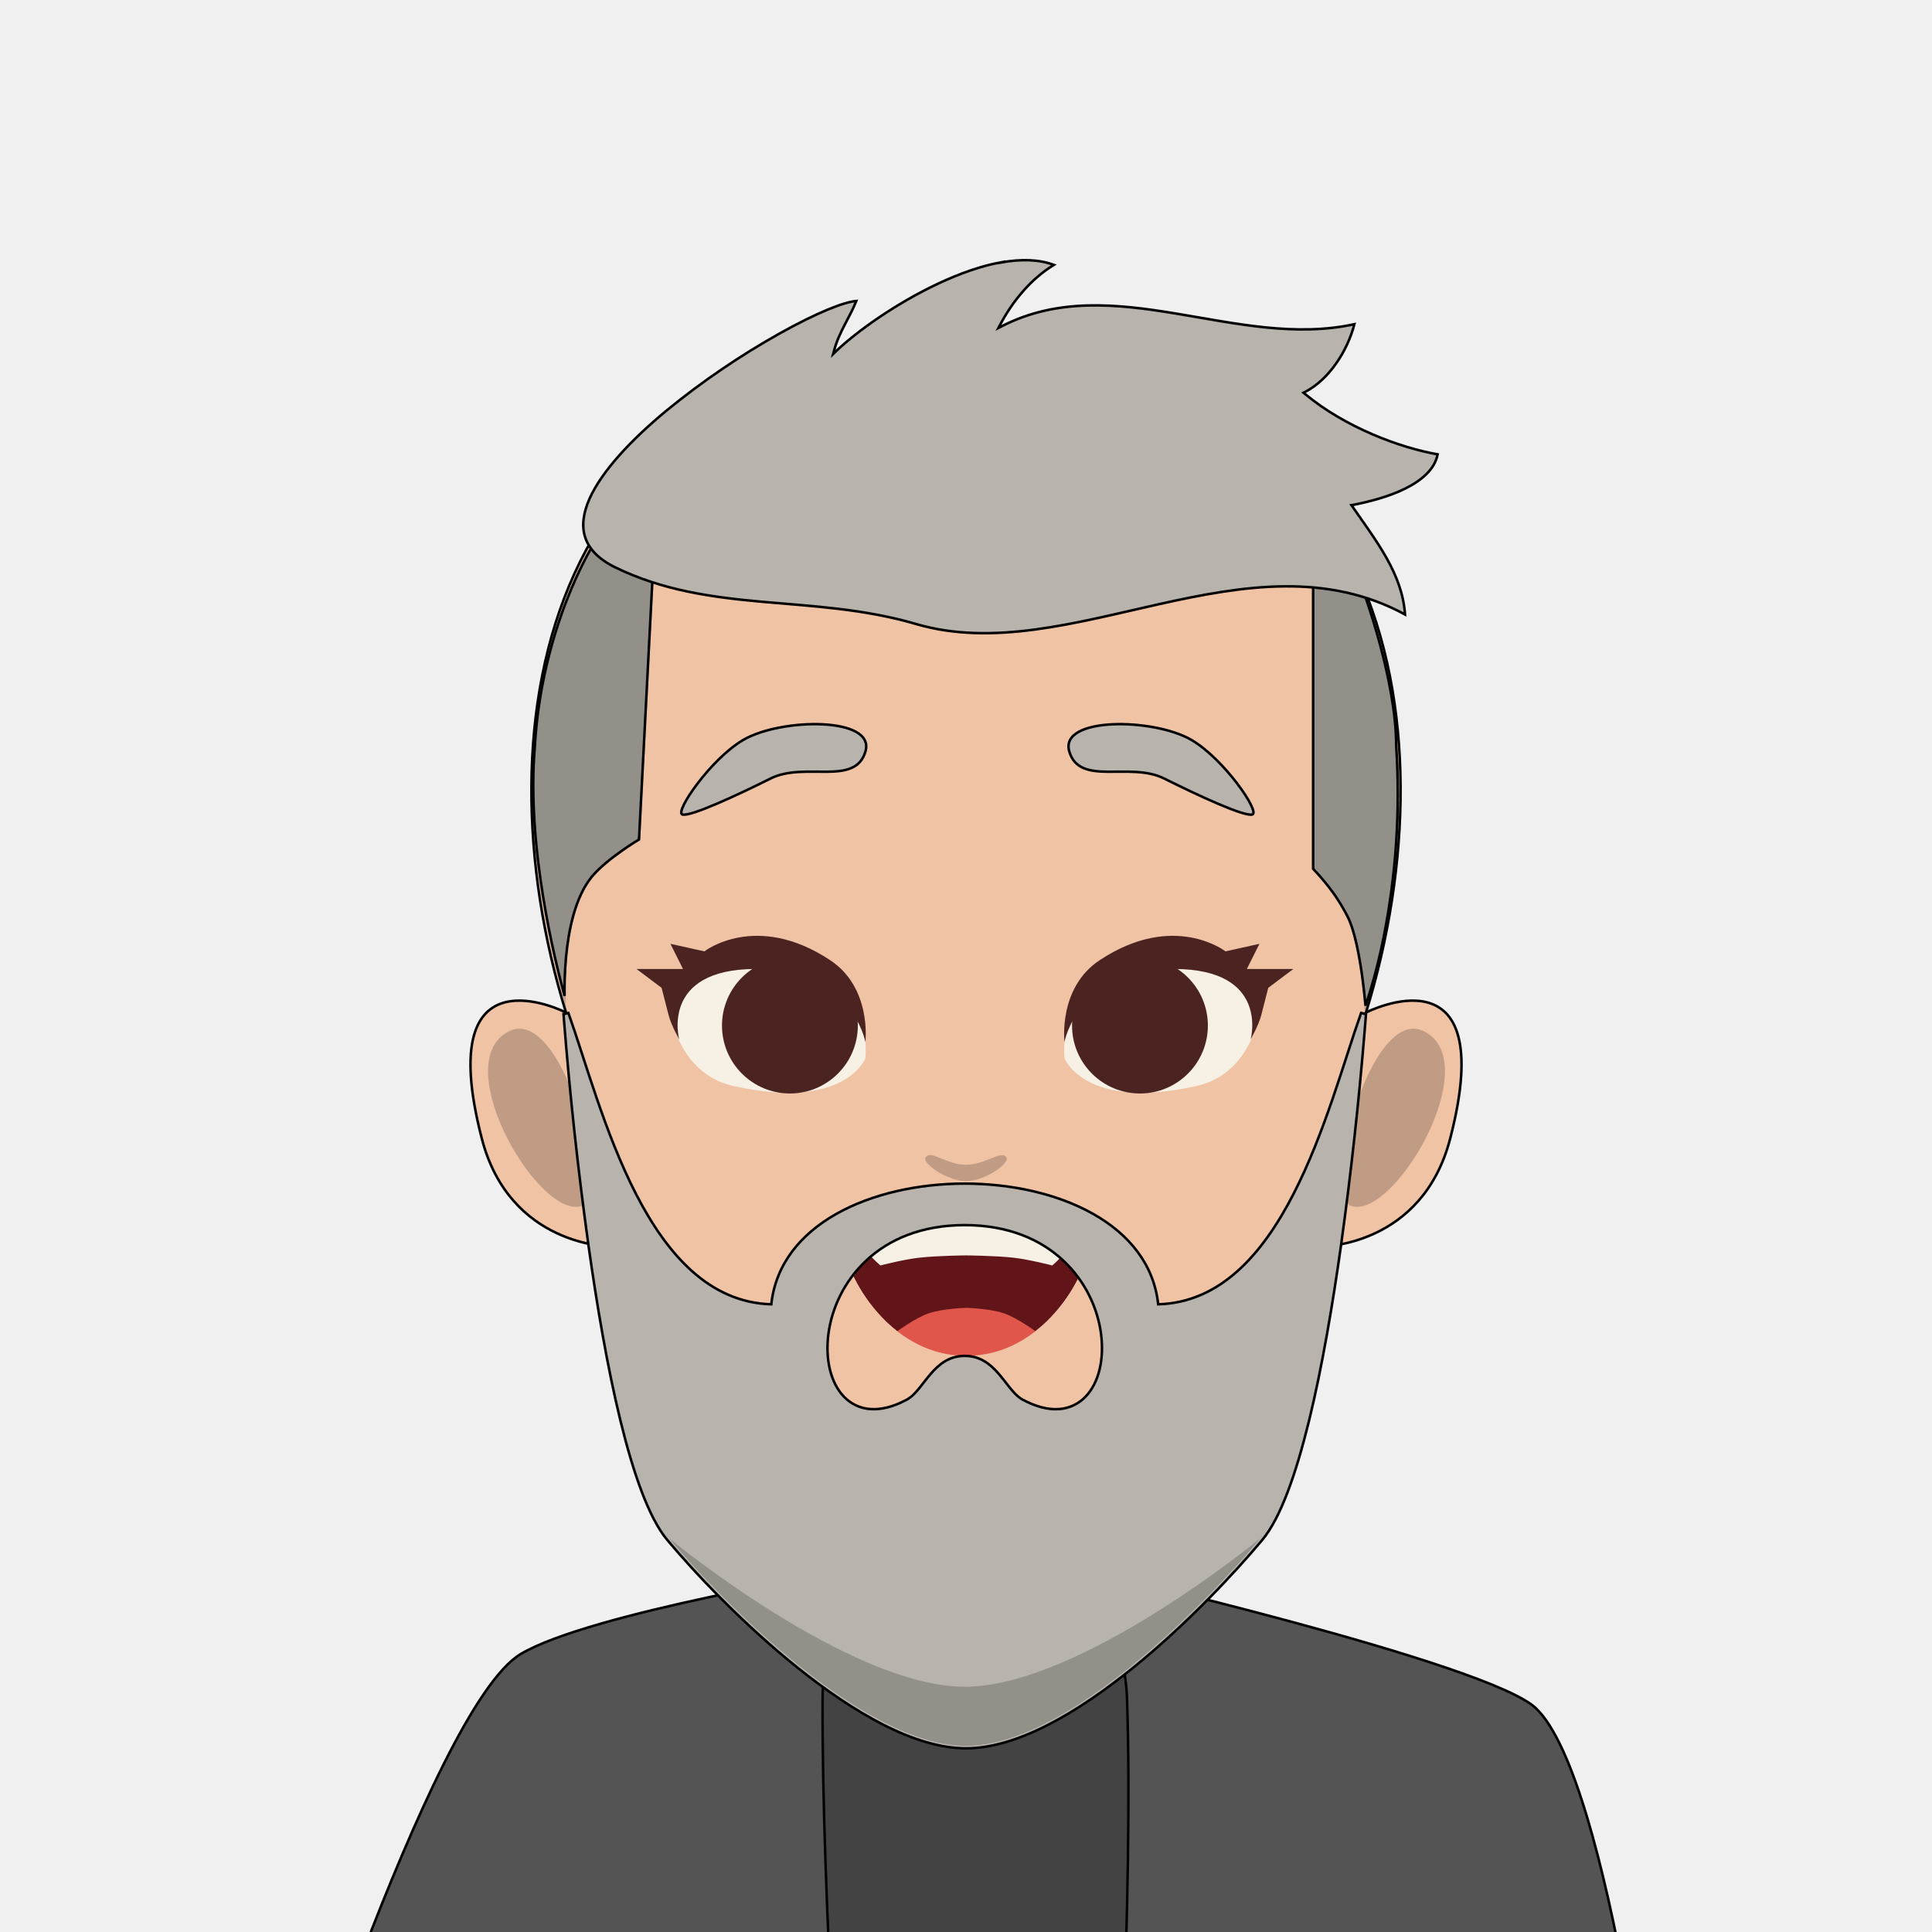
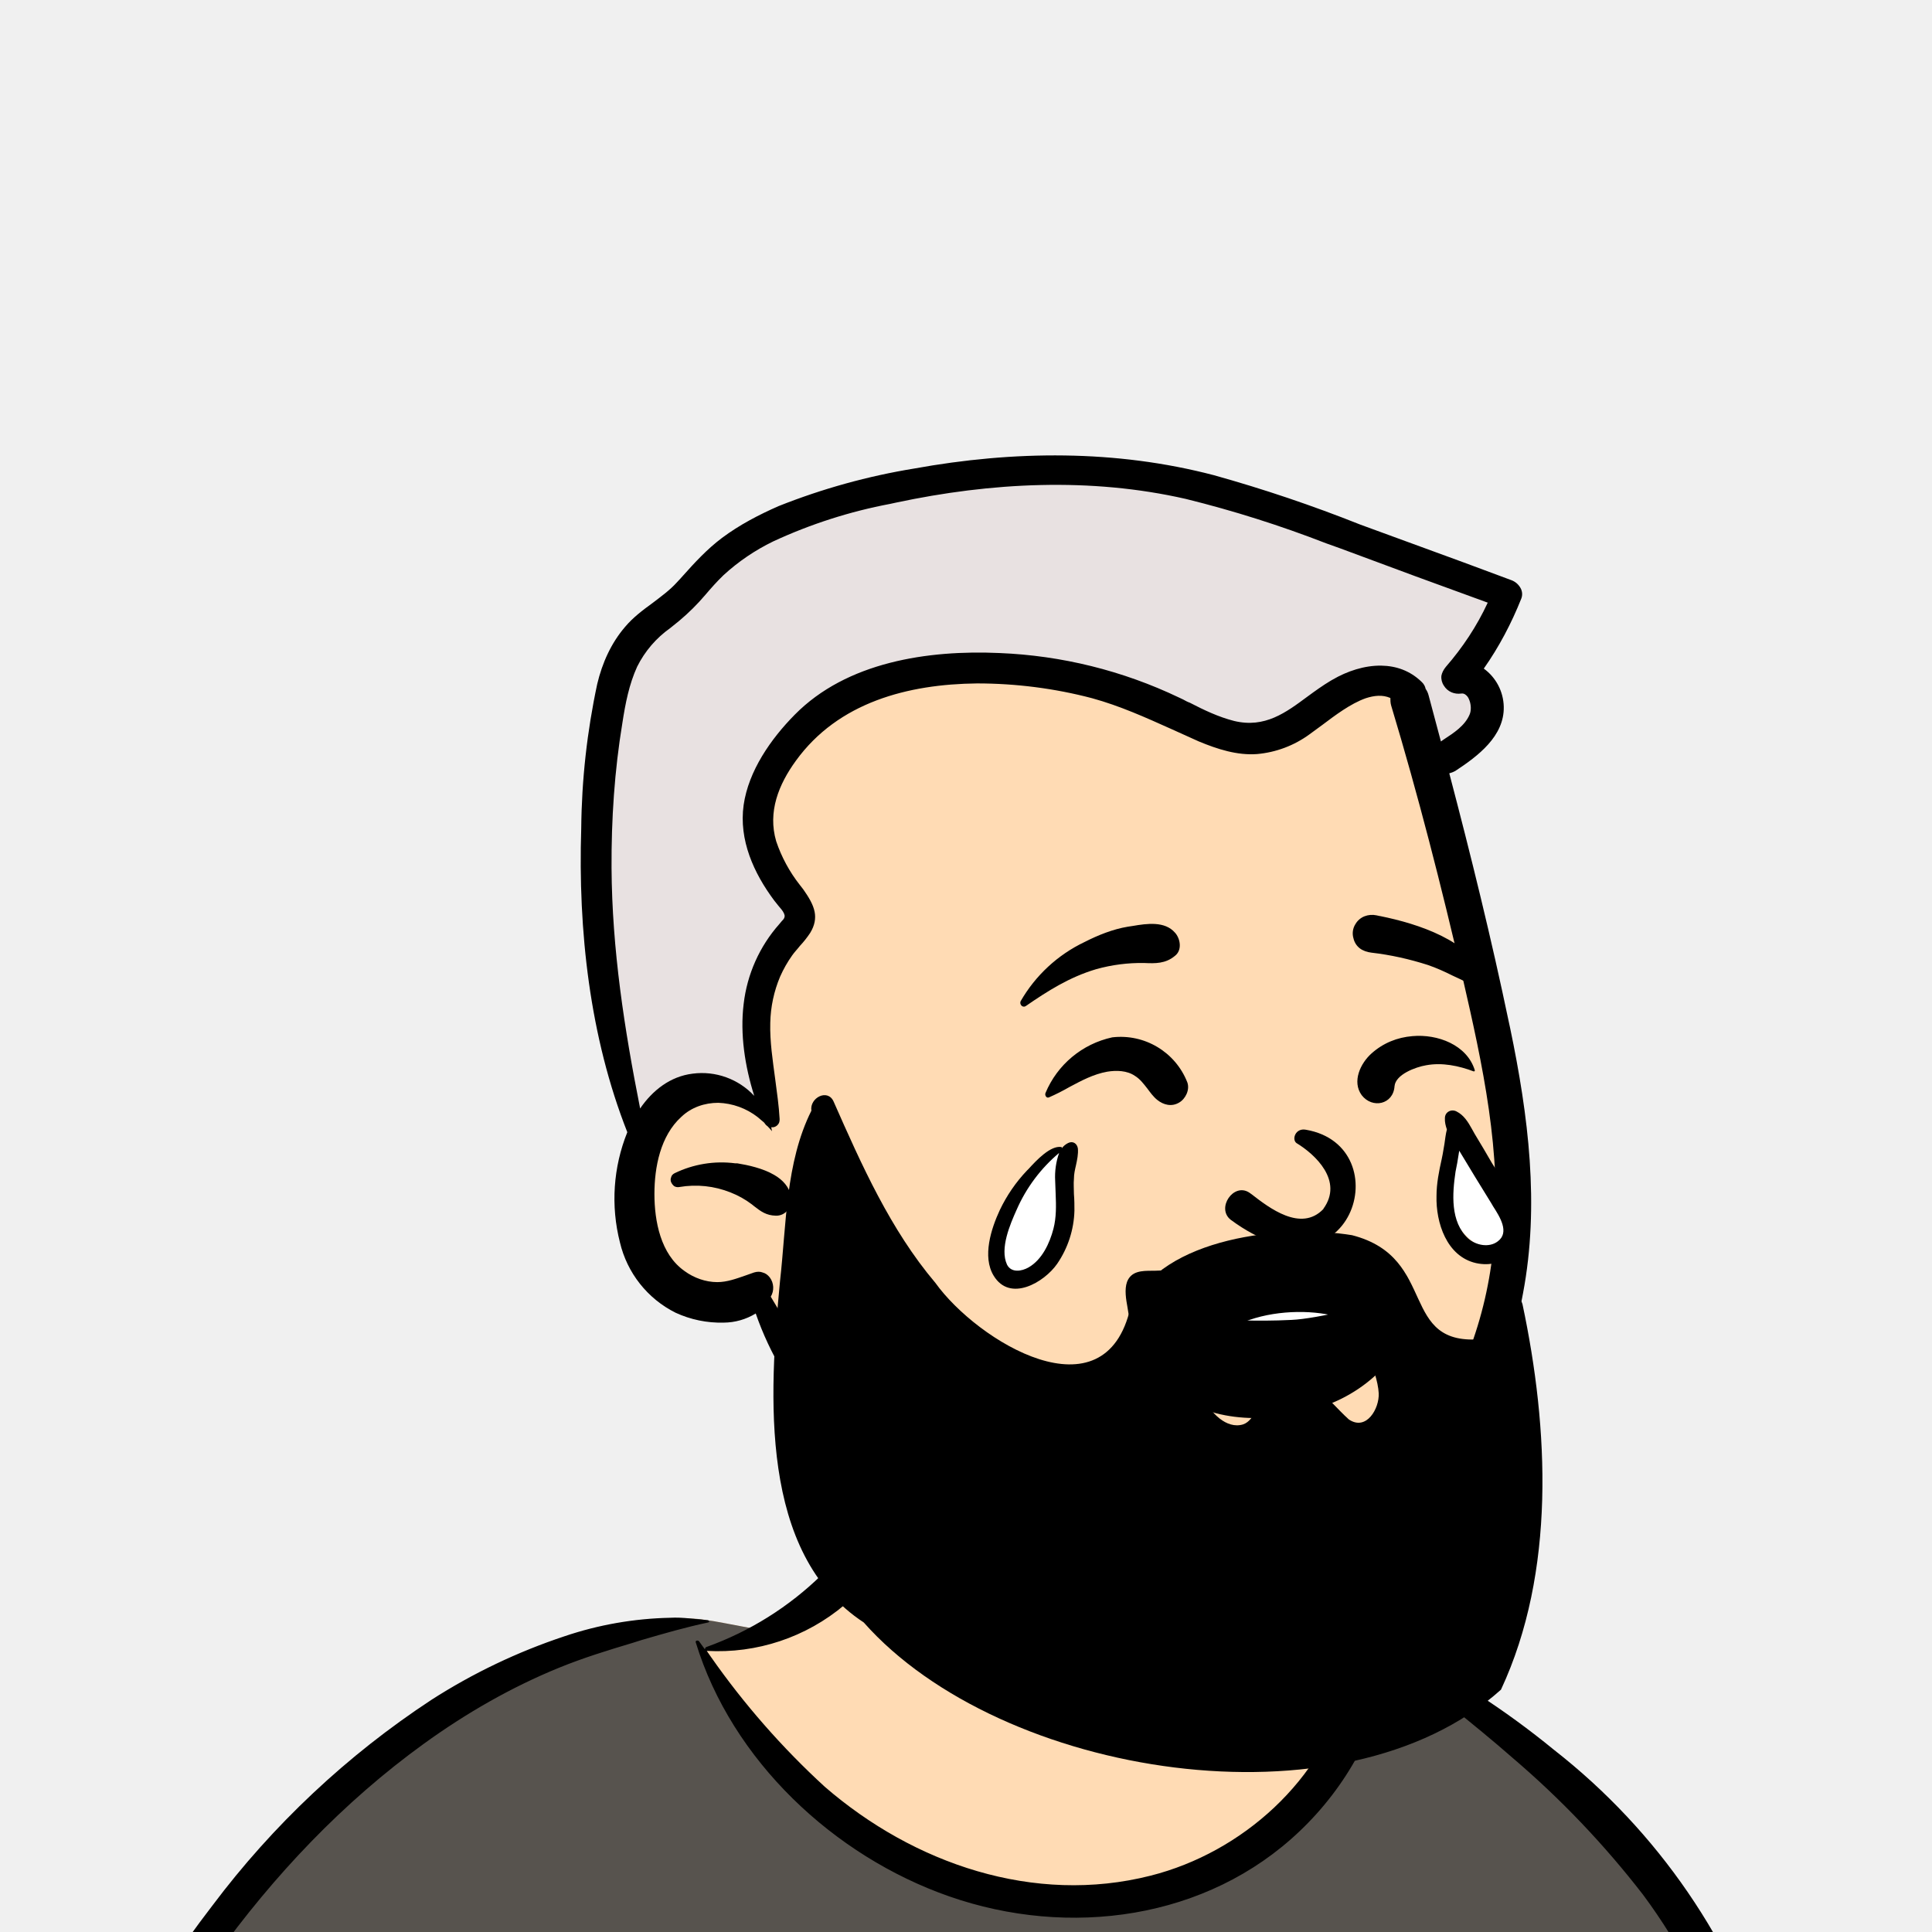
- <svg xmlns="http://www.w3.org/2000/svg" viewBox="0 0 768 768" fill="none" shape-rendering="auto">
+ <svg xmlns="http://www.w3.org/2000/svg" viewBox="0 0 704 704" fill="none" shape-rendering="auto">
  <mask id="viewboxMask">
-     <rect width="768" height="768" rx="0" ry="0" x="0" y="0" fill="#fff" />
+     <rect width="704" height="704" rx="0" ry="0" x="0" y="0" fill="#fff" />
  </mask>
  <g mask="url(#viewboxMask)">
-     <g transform="translate(0 10)" />
-     <path d="M432.5 556.5v69.45l.4.07c120.31 22.8 211.36 128.92 211.6 256.48h-520c.24-127.56 91.29-233.7 211.6-256.48l.4-.07V556.5z" fill="#f1c3a5" stroke="black" />
-     <path d="M336 556h97v37s-30.58 9.4-49 9.5c-19.59.1-48-9.5-48-9.5z" fill="black" fill-opacity="0.2" />
-     <path d="M191.5 452.5c-20-77.5 33.5-50 33.5-50C189.18 286.68 217 140 384 140s194.82 146.68 159 262.5c0 0 53.5-27.5 33.5 50-11.1 43-51 43-51 43C519.57 545.9 434 591 384 591s-135.57-45.1-141.5-95.5c0 0-39.9 0-51-43Z" fill="#f1c3a5" stroke="black" />
-     <path d="M202.22 410c19.81-10.14 38.7 54.5 30 69-16.5 8.5-55-56.21-30-69m363.96 0c-19.82-10.14-38.7 54.5-30 69 16.5 8.5 55-56.21 30-69M384 469.5c-7.81 0-18-7.5-16-9.5 2-3 8.19 3 16 3s14-6 16-3c1.81 2.17-8.19 9.5-16 9.5" fill="black" fill-opacity="0.2" />
-     <path d="M455 878.5V648s-40.54 28.56-71 27-68.5-27-68.5-27v230.5z" fill="#545454" />
-     <path d="M455 878.5V648s-40.54 28.56-71 27-68.5-27-68.5-27v230.5z" fill="black" fill-opacity="0.2" stroke="black" />
-     <g fill="#545454">
-       <path d="M610.5 679C591.42 661 433 624.5 433 624.5s14.17 26.29 15 50.5c2.69 78.5-5 205-5 205h217s-19.5-172.7-49.5-201M108 880h227.5s-8.95-126.5-8.5-205c.13-23.24 9.5-50.5 9.5-50.5s-102.1 16.64-129.5 33C171 679 108 880 108 880" />
-       <path d="M610.5 679C591.42 661 433 624.5 433 624.5s14.17 26.29 15 50.5c2.69 78.5-5 205-5 205h217s-19.5-172.7-49.5-201ZM108 880h227.5s-8.95-126.5-8.5-205c.13-23.24 9.5-50.5 9.5-50.5s-102.1 16.64-129.5 33C171 679 108 880 108 880Z" stroke="black" />
+     <g transform="translate(0 28.16)">
+       <g transform="translate(35.2 35.2) scale(0.9)">
+         <g fill-rule="evenodd" clip-rule="evenodd">
+           <path d="M705.3 1074a2351.1 2351.1 0 0 1-15.6-101c-1-7.7-2.5-16.4 2.7-22 7.3-8 14-14.8 14.8-26.2.8-10.7-2.8-22.4-5-32.8a809.4 809.4 0 0 0-17.3-64.7c-6.6-21.7-13.9-43.2-21.3-64.6-6.9-20-13.5-40.3-22.5-59.5-17-36.5-46-63.5-81.6-81.6-9-4.5-27-20.5-36.3-24-8.5-3.4-8.5 6.3-16.9 2.6-6.7-2.9-13-6.7-16.7-13.2-4-7-14.3-16.9-15.9-25-3.3-17.4.3-32.2-12-45.3a90 90 0 0 0-41.1-23.8c-33.7-9.3-78.5-2.8-98.8 28.5-9.7 14.9-13 33-26.2 45.1-11.4 10.7-8.8 18-23.6 23.4-.9.3-23.6-4.5-24.4-4.2-16.2-3.5-31.7 6.2-46.5 11.8a325.4 325.4 0 0 0-63 32.3 399.2 399.2 0 0 0-102.3 98.5 482.5 482.5 0 0 0-76.4 161c-1.7 6.4-3.5 13-1.5 19.4 1.7 5.3 5.4 9.2 9.8 12.4 6 4.3 18 7 17.7 15.7-.1 6.6-2.4 13.5-3.5 20-1.3 7.7-2.3 15.5-3.4 23.2-4.8 35.4-8.6 71-10.3 106.6a920 920 0 0 0-.5 106c.1 2.3.8 4.5 2 6.2-1 .4-1.2 2.4.1 2.7l2.7.5a12 12 0 0 0 7 2.4l5.5.2c19.3 4 38.6 7.9 58.1 10.8 23.8 3.5 47.6 6.3 71.5 8.7 49.2 4.8 98 3.2 147.1.6a1877 1877 0 0 1 147.4-2c49.2 1.4 98.4 3.5 147.6 4.4 55 1 110-.5 164.8-5 7.5-.5 12.2-6.5 10.7-14-8.9-44.7-19-89.1-27-134Z" fill="#ffdbb4" />
+           <path d="m201 597.5 1.2-.4c14.5-5.7 29.6-14.8 45.4-11.4.5-.2 10.8 1.9 17.9 3.2l-6.7 7L247 598c40.7 67.1 88.8 100.7 144.3 100.7 55.5 0 97.7-33.6 126.4-100.7l4-1c.4 0 1 .2 1.5.4 9.3 3.6 27.4 19.6 36.3 24.1 35.6 18 64.5 45 81.6 81.6 8.7 18.6 15.2 38 21.8 57.5l.7 2c7.4 21.4 14.7 43 21.3 64.6 6.3 20.4 12 41 16.6 61.8l.7 2.9c2.2 10.4 5.8 22 5 32.8a29 29 0 0 1-3 10.7l-80.4 29 38.4 261.3c-35.1 1.5-70.3 2-105.5 1.3-49.2-.9-98.4-3-147.6-4.3-47.7-1.2-95.3-.7-143 1.7l-12 .6a946.3 946.3 0 0 1-139.5-1l-3.1-.3v-38.3l16.3-212.9-83-15.6-81.3-39.5a21.7 21.7 0 0 1-5.6-8.8c-1.9-6-.5-12 1-18l.5-1.3a492.8 492.8 0 0 1 76.4-161A399.3 399.3 0 0 1 138 629.7c19.8-13 40.9-23.9 63-32.3Z" fill="#57534e" />
+           <path d="M232.2 584.6c5.1-.3 10.3.6 15.4 1 .4.1.6.8 0 .9-9 1.9-18 4.5-26.9 7.1l-3.8 1.2c-10 3-19.8 6-29.6 10-19.4 7.9-37.8 18.5-54.8 30.8C67.2 682.8 20 754.3-9.9 828.3a526 526 0 0 0-24.3 77c-.4 1.6-2 5.4-1 7 .7 1.3 3.6 2.1 5 2.9l4.5 2.3 25.2 12.9 2.3 1.1c38 18.6 78.4 34.4 121 35.5l.4-3.7a342 342 0 0 1 9.9-60c.3-1 1.6-.6 1.7.3 3 23.1 2 46.4 1 69.7-1.8 41-4.3 82.2-6.5 123.3-1.2 20.6-2.6 41-3.9 61.7-1.3 20.5-1.7 41.6-4.7 62-.6 4.6-6 7-10 6.6-4.4-.5-7.9-4.5-8-9 0-11.9 1.5-24 2.4-35.8l2.5-33.8c3.1-41.1 6.8-82.2 10.2-123.3a4771 4771 0 0 1 3.8-43.7C76.4 979.8 34.2 963-6.1 943.5c-.6 13.2-2 26.5-3.4 39.6-3.8 36.8-7.1 73.6-9.6 110.5a2254.2 2254.2 0 0 0-4.2 92.7l-.2 7c0 4.4-.5 8.5-4.3 11.7-3.7 3.3-8.9 3.5-12.6 0-5-4.6-4.2-10.9-4-17.1a1675.6 1675.6 0 0 1 1.8-47.2 1321 1321 0 0 1 10.5-109.5l2-14c3.5-26 7.5-52.7 15.5-77.9-3.1-1.5-6.2-3-9.3-4.7-5.5-2.7-11.2-5.4-16.6-8.4-4.2-2.5-7.9-5.8-9-10.8-1.4-5.5.6-11.5 2-16.9v-.4a502 502 0 0 1 26.6-80 523.2 523.2 0 0 1 67.8-117 353.8 353.8 0 0 1 88.7-83.3 239 239 0 0 1 53.8-25.7 142.6 142.6 0 0 1 42.8-7.5Zm90.1-66c6-6.5 18.1.2 15.2 8.8a108.2 108.2 0 0 1-34.7 52A79.4 79.4 0 0 1 247 598l1.7 2.4a321.1 321.1 0 0 0 46.1 52.6c36 31.2 84.8 48 132 36 37.1-9.4 69.8-38.8 79.4-76.2-1.3.6-3 .9-4.8.5-7.7-1.7-15.3-9.8-20.3-15.6-5.3-6.3-9.5-13-12.6-20.7-5.6-14-7.4-32.1.3-45.7 1-1.7 3-.7 3.3 1l.3 2.5c1.5 12.7 3.3 25 9.3 36.6a76 76 0 0 0 18.2 23.1c2.6 2 5.8 3.6 8.1 6l.5.4c.6-5 4.1-7.3 7.6-7.2 3.3.2 7.3 1.6 8.8 2.3l.1.1a341 341 0 0 1 65.1 42 259 259 0 0 1 88.4 129c7.5 25.3 11.8 51.4 16.3 77.4l2.8 16c4.2 23.9 8.9 48.4 18.4 70.7 2.5 5.7.6 11.1-5.5 13.4A1493 1493 0 0 1 688 953c3.7 16 6 32.5 8.7 48.5 6 34.1 13.2 68 19.4 102 3.2 17.5 6.1 35 9.3 52.3l4.7 25.2 2.4 13.6.1.7c.5 2.4 1 4.9.4 7.3-.8 2.7-2.9 4.6-4.8 6.6-1.6 1.6-3.8 1.6-5.7.7l-.7-.3c-3.4-1.6-6-3.2-7.3-7-.7-2.5-1-5.2-1.5-7.7a3535.6 3535.6 0 0 1-7.8-43.6l-1.6-9.1c-5.2-31.4-10.2-62.9-12.8-94.5-1-14-2.3-28.1-3.5-42.2l-.9-10.5c-1.1-13.3-2.5-27-2.7-40.5l-4.5 1.6L657 964c-5.5 2-12.5 6-18.4 5.2-2.9-.3-5-1.2-6.8-2.9 2 28.8 4.8 57.4 8.5 86a1965.7 1965.7 0 0 0 22 135c.6 3.2 1.4 6.4 1.9 9.6.5 3.7-.5 5.9-2.5 9-1.7 2.4-5 3.7-7.8 2-3.6-2.3-5.5-4.3-6.5-8.4-1-3.7-1.6-7.6-2.3-11.4a1654.2 1654.2 0 0 1-11.4-65.2c-7.8-52-12.7-104.4-15.2-156.8a1388 1388 0 0 1-1.4-77.8c0-13.3.5-26.6 1.4-39.9 1-13.4 3-26.5 4.8-39.8 0-.5.7-.5.7 0 .8 14.9 2.1 29.8 2.8 44.7.6 14.3.9 28.5 1.4 42.8.6 18.7 1.5 37.5 2.7 56.2a9.6 9.6 0 0 1 8.5-3.1c4.7-1 9.7-3.4 14.1-5l16.8-5.5 26.4-8.7a679 679 0 0 1-18-80.8l-2-12.3c-4-24.2-8.5-48.5-15.8-72a229.8 229.8 0 0 0-34.8-68.2 370.2 370.2 0 0 0-52.7-55.3C557 627 539.7 614 523 600c.1.9.2 2 0 3-3.5 25.9-17 50-35.8 67.9-37.7 36-93.6 43.4-142 26.5-46.7-16.3-88-55-102.6-102.8-.3-.8.8-1 1.3-.5l2.4 3.3c0-.4.2-.9.7-1a129 129 0 0 0 46.6-29.2 100.2 100.2 0 0 0 21.3-33.3l.4-1c1.7-5 3.2-10.2 7-14.2Z" fill="#000" />
+         </g>
+         <g transform="matrix(.99789 0 0 1 156 62)">
+           <path fill-rule="evenodd" clip-rule="evenodd" d="M287.4 509.5c-22.2.1-41-6.2-55.4-16.6-18-6.4-39.7-16.3-52.8-26.7-5.2 1.3-11.3-4.1-15.2-7-24.5-18.2-43.6-45-49.3-71.7-8.8 11-21.3 11.6-33.2 6-25-14.2-24.1-44-15.1-66.4-19-42.6-32.1-155-3.2-200.3 6-6.8 14.6-10.8 20.9-17.8 5.6-6 10.9-12.3 17.3-17 19.8-15.1 53.8-23.1 75.2-27 89-19.1 157.3 15.4 238 44.6a142 142 0 0 1-18.5 32c20 7.5 10.8 24.3-4.7 32.8l-9.2-4.5c14.4 51.6 47.5 179.8 33.2 221-11.4 64.1-61.5 119-128 118.6" fill="#ffdbb4" />
+           <path d="M86 309.8c-11.3 0-19.7 12.7-19.7 12.7H64C46.2 276.7 35 170.9 63 127.3c3-3.4 6.7-6.2 10.4-9A68 68 0 0 0 86 107c4.7-5.2 9.4-10.4 15-14.5 19.8-15 53.8-23 75.1-26.8C252.7 49 314 72.3 381 97.6c11 4.2 22 8.4 33.3 12.5a142 142 0 0 1-18.4 32c20 7.5 10.8 24.3-4.7 32.8l-6.9-3.3c-1.8-9.7-6.6-28.5-16.7-29.5-7.2-.7-19 6-30.4 12.5-10.3 6-20.4 11.7-26.7 11.7-5 0-17.4-4-33-9-26-8.4-60.8-19.6-83.8-19.6-36.8 0-68 30.4-80.5 52.4s18.5 49.3 18.5 49.3-18.5 23.7-18.5 34.1c0 10.4 4.3 42.9 4.3 42.9s-20-6.6-31.3-6.6Z" fill="#e8e1e1" />
+           <path fill-rule="evenodd" clip-rule="evenodd" d="M300.3 515c-28.9 3-63-3.9-82.3-27.3a3.6 3.6 0 0 1 2-5.8c.7-.2 1.5 0 2.4.4l1.8 1a115.7 115.7 0 0 0 87.7 15c27.6-6.3 50-22.4 66.4-43.5a162.5 162.5 0 0 0 32.2-83.7c3.5-36.4-4.5-72.5-12.6-107.7-8.6-37-18-73.8-29-110.2-.3-1.1-.3-2.1-.3-3-3.2-1.4-6.6-1-10 .1-6.2 2.2-12.4 6.9-17.6 10.8l-5.2 3.8a42.4 42.4 0 0 1-21.3 8c-8.1.6-16.1-2-23.6-5.1l-11.1-5c-10.5-4.7-20.9-9.4-32.2-12.5-15.2-4-31-6-46.7-6-28 .3-56.3 7.6-73.5 31.3-7 9.6-11.5 20.7-8 32.6a59 59 0 0 0 9.6 17.7l1.4 1.8c2.1 3 4 6 4.6 9.1.5 2.6.1 5.4-1.8 8.5a40 40 0 0 1-4.2 5.3c-1 1.3-2.2 2.5-3.1 3.8a48.9 48.9 0 0 0-4.9 8.6 50.8 50.8 0 0 0-4 18.7c-.2 7.7 1 15.2 2 22.8.7 5.4 1.5 10.7 1.8 16.2 0 1-.2 1.6-.6 2.1a3 3 0 0 1-2 1.2h-.8l.3 1.6a28.6 28.6 0 0 0-1.8-2c-.6-.4-1-.9-1.4-1.5l-2.6-2.2a27.6 27.6 0 0 0-16-5.8c-5.5 0-10.9 1.8-15 5.7C72.4 327.5 70 340.2 70 351c0 11 2.5 24.4 12.2 31.2 3.8 2.8 8.6 4.5 13.3 4.5 4 0 7.7-1.4 11.5-2.7l3.4-1.2c1.3-.4 2.5-.4 3.5 0 1.2.3 2.1 1 2.9 2a7 7 0 0 1 .4 7.8l2.1 3.5a220.5 220.5 0 0 0 27.3 37.8c6.2 6.6 12.8 12.8 20 18.3l1 .7c.7.5 1.4 1 2.1 1.7 2.1 1.7 4.7 4 7 4.1l1.9-.1c1.3-.2 2.5-.3 3.6.2.9.4 1.8 1 2.7 2.4a6.5 6.5 0 0 1 0 6.7 9.5 9.5 0 0 1-4.2 4 10 10 0 0 1-5.9.5c-5-1-10.7-5.2-14.3-8l-.7-.4c-8-6.1-15.5-12.8-22.1-20.3a126.6 126.6 0 0 1-26.6-44.3 25.2 25.2 0 0 1-13 3.7 44 44 0 0 1-19.5-4A42.8 42.8 0 0 1 56 370.6 71.7 71.7 0 0 1 59 326c-15.3-38.7-20-81.7-18.7-123a291 291 0 0 1 6.5-58.5c2-8.4 5.6-16.5 11.3-23.1 3.2-3.8 7.2-6.8 11.2-9.7 3.4-2.6 6.9-5.1 9.8-8.3l1.4-1.5.9-1c5-5.6 10-11 16-15.5 7.1-5.3 15-9.4 23-12.9a264.3 264.3 0 0 1 55-15.2C215.8 50 257.2 49.6 297 60a587 587 0 0 1 59.4 20l41.9 15.3 19.4 7.2a7 7 0 0 1 3.6 3 5 5 0 0 1 .4 4.5c-4 10-9 19.5-15.2 28.3a19.6 19.6 0 0 1 8.1 15.4c.3 12-10.6 20.1-19.6 26-.9.5-1.7.8-2.5 1 8.8 33.4 17.1 67 24.2 100.9l.5 2.3c7.4 35.4 12 71.6 5.2 107.4a169 169 0 0 1-41.6 83.8 128.6 128.6 0 0 1-80.5 39.9ZM110.5 311.3c-3.8-12-5.8-25-4.3-37.2a58.9 58.9 0 0 1 14.5-32.4l1-1.2c.5-.5 1-1 1.1-1.7.1-.4 0-.8-.2-1.3-.5-1.2-1.5-2.2-2.4-3.3l-1.6-2c-8.3-11.1-14.4-24.5-12.4-38.7 2-13.8 11-26.7 20.7-36.5C148 135.6 181 130.7 210 132a186.6 186.6 0 0 1 72.8 18l1.7.8c.9.5 1.8 1 2.7 1.3 5.8 3 11.7 5.8 18 7.4 12.5 3 21-3.4 29.8-9.9 3-2.2 6.2-4.5 9.4-6.4l.7-.4c6-3.5 13-5.8 19.8-5.7 6 .1 11.6 2 16.3 6.5 1 .9 1.5 1.9 1.7 2.9a8 8 0 0 1 1.2 2.6 8705 8705 0 0 1 5 18.7l1.3-.9c4-2.6 8.4-5.5 10.3-9.9.8-1.7.7-4.4-.3-6.5a4 4 0 0 0-1.4-1.7c-.4-.3-1-.5-1.6-.4-1.5.2-2.8 0-4-.5a6.7 6.7 0 0 1-3.1-2.7 6 6 0 0 1-1-4c.2-1.1.8-2.4 1.8-3.6 6.8-7.8 12.6-16.5 17-26L379 101l-30.8-11.4-5.6-2a466.2 466.2 0 0 0-57-18c-38.7-8.8-79-6.7-117.6 1.5l-2.3.5a202 202 0 0 0-47.5 15.2 84 84 0 0 0-20.2 13.7c-2.6 2.5-5 5.2-7.3 7.9A88 88 0 0 1 80 119l-3.6 2.9A42.2 42.2 0 0 0 63 137.5c-3.3 7.2-4.8 15-6 22.8-3.2 19.3-4.5 39-4.4 58.7.2 33 5.2 65.2 11.6 97.4 5-7.3 12.2-13 21.3-14.1a29 29 0 0 1 25 9Zm-9.6 39.1a38.5 38.5 0 0 0-20.8-2.2 3 3 0 0 1-2-.3c-.6-.4-1-1-1.3-1.6-.3-.7-.3-1.4 0-2.1.1-.6.6-1.2 1.4-1.6a43.6 43.6 0 0 1 24.6-4h.8c4.3.7 10.4 2 15 4.7 3.5 2 6.2 5 6.8 8.7.3 2-.1 4-1.3 5.5a5.8 5.8 0 0 1-4.9 2.3c-3.8-.1-6-1.7-8.7-3.8l-1-.8a36 36 0 0 0-8.6-4.8Z" fill="#000" />
+         </g>
+         <g transform="translate(315 248)">
+           <path fill-rule="evenodd" clip-rule="evenodd" d="M55.6 167.6c3.5-7.8 19.1-20 19.1-20s4.8 27 1.1 35.3c-3 6.8-14 19.2-22 15.7s-4-18 1.8-31ZM250.2 160.5c-2.8-6.6-15.7-17-15.7-17s-3.9 22.9-.9 30c2.5 5.7 11.5 16.2 18.1 13.2 6.6-3 3.2-15.3-1.5-26.2ZM117 199.2h87.8l5.2 14.5s-65.5 15.3-88.5 5.5l-4.5-20Z" fill="#fff" />
+           <g fill="#000">
+             <path d="M181.7 171c8.2-11.3-3.3-22-10.9-26.6-2-1.5-.4-6.2 3.8-5.4 38.4 6.6 18.5 72.7-30.5 36.4-5.8-4.7 1.2-15 7.5-11l1 .7c7.1 5.5 20 15.5 29.1 6ZM104.5 56.5l-2 .3c-6 1-12 3.4-17.5 6.2a59.3 59.3 0 0 0-25.9 24c-.5 1.2.7 2.7 2 2 9-6.2 17.8-11.8 28.6-15a67.7 67.7 0 0 1 19.5-2.5c4.4.2 8.6.3 12.4-2.9 3-2.3 2.2-7 0-9.4-4.1-4.7-11.3-3.7-17.1-2.7ZM204.6 52.5l-1.4-.3a8.5 8.5 0 0 0-4.9.4 7.4 7.4 0 0 0-3.6 3.1 7 7 0 0 0-.8 5.9 7 7 0 0 0 2.6 4c1.2.9 2.9 1.5 4.6 1.7 7.8.9 15.4 2.6 22.9 5 3.5 1.2 6.8 2.7 10 4.3L237 78a45 45 0 0 0 9.4 3.6c.9-.3 1.1-.6 1.3-.8v-.1l.1-.1c.3-.3.6-.8.3-3-7.4-15.3-27.7-21.9-43.4-25.1ZM123.3 128c-3 1.8-6.3 1-8.9-1.1-1.6-1.3-2.8-3-4-4.6-1.5-1.9-2.9-3.8-5-5.1-3.2-2.2-7.5-2.3-11.2-1.7-5.6 1-10.4 3.6-15.3 6.2a86 86 0 0 1-8.3 4.2c-1.1.5-1.8-1-1.4-1.8a38 38 0 0 1 27-22.5 29 29 0 0 1 30.4 18.2c1.1 3-.7 6.7-3.3 8.2ZM242.6 115.4c.2 0 .5-.2.4-.5-3.2-10.3-15.1-14.7-25.2-13.8-6.2.5-11.9 2.8-16.6 7-4.5 4-8 11.4-4 16.9 4.3 5.6 12.8 3.8 13.3-3.6.4-4.8 8.6-7.8 12.8-8.5 6.5-1.2 13.2.2 19.3 2.5Z" />
+             <path fill-rule="evenodd" clip-rule="evenodd" d="M176.1 195.5c11.6-.1 25.6-.3 35.6.3 3.6.2 5.3 5.3 5.6 7.8 2.3 22.4-15.6 40.4-35.4 47.3-18.4 6.5-42.7 7.7-59.2-4.3a50.2 50.2 0 0 1-16-20.6 56.8 56.8 0 0 1-4.3-15c-.6-3.3-1.3-7.3-.2-10.4 1.7-4.4 6-4.5 10.1-4.5h1l5-.2 12.8-.2 27.7-.2H176Zm-49.8 19a253 253 0 0 0 42.5 1.5c10-.4 36-6.5 36-9 0-2.7-1.1-5-2-5-4 .5-34.7.8-56.4 1a3011.2 3011.2 0 0 0-24.7.3c-1 3.2 1.7 10 4.6 11.1ZM82.3 146.6c-.3-2-2-3.2-4-2.2a7.5 7.5 0 0 0-2.6 2.2l.1-.2c0-.2 0-.4-.2-.4-4.4-.7-10.1 5.4-13.2 8.8l-.7.7a61.8 61.8 0 0 0-11 16c-3.5 7.5-7.2 18.9-2.5 26.6 6.6 10.9 20.5 2.7 25.7-4.8a39.9 39.9 0 0 0 7-21.5c0-2.2 0-4.4-.2-6.7 0-2-.2-4.2 0-6.3 0-1.8.4-3.6.8-5.3.5-2.3 1-4.6.8-6.9Zm-9.9 32.5c-1.5 5.8-4.6 12.5-10 15.6-2.9 1.7-7.1 2.3-8.8-1.1-3-6.5 1.3-16.4 3.9-22.2a63 63 0 0 1 17.2-23 29 29 0 0 0-1.6 11.2l.2 5.4c.2 4.7.3 9.5-.9 14.1ZM253.3 157.5A65.2 65.2 0 0 1 262 175c3 11.9-7.2 20.5-18.5 18-11.9-2.7-16.3-16.4-16-27.2 0-5 1-10 2.1-14.9l.4-2 .7-4.1c.3-2 .5-4 1-5.9-.5-1.5-.9-3-.8-4.6 0-2.5 2.6-3.8 4.7-2.7 3 1.5 4.7 4.3 6.3 7.2l1 1.8 3.6 6 3.5 6 3.2 5Zm-13 25.5c3.1 2.8 8.5 3.9 12 1.2 4.9-3.6.8-10-1.9-14.2l-.7-1.2a1574 1574 0 0 1-13-21.3l-.8 4.9-.7 3.6c-1.3 8.8-2.2 20.3 5.1 27Z" />
+           </g>
+         </g>
+         <g transform="translate(279 400)">
+           <path fill-rule="evenodd" clip-rule="evenodd" d="M228 104.3c-9.3-8.3-19.8-25-33.1-11.8-3.3 3.8-4.7 12.1-9.7 13.8-6.8 2.1-13.4-5-15.7-10.4-9.4-30.4 29.3-38.7 51.4-33.8 10.8 4.4 18.7 22.3 19.2 31.6.3 6.2-5 15.4-12.1 10.6Zm70.3-46.7-.4-1.1c-4.1-1.6-7.4 0-9.4 3 0 .7.3 1.4.4 2.2-1.5 3.2-3 7.3-5 10.1l-1.3-.1c-35 3.6-17.9-32.9-53.3-42-27.4-4.5-76.8.7-89.7 29.2-10.2 45.5-62 13.8-79-9.9C42.4 27.5 30.7 1.2 19.4-24.4c-2.4-5.4-9.8-1.5-9 3.7C-.1.3.3 25.4-2.3 48.3c-4.4 46-8.7 110.2 33.9 138.2 55.5 62.7 194 84.8 258 27.2 22.2-47.6 19.4-105.7 8.7-156.1Z" fill="#000" />
+         </g>
+         <g transform="translate(179 343)" />
+         <g transform="translate(203 303)" />
+       </g>
    </g>
-     <mask id="mouthLaugh-a" style="mask-type:alpha" maskUnits="userSpaceOnUse" x="336" y="487" width="97" height="52">
-       <path d="M384.13 487.07c19.7 0 33.7-1.33 47.46 7.54 4.36 2.81-12.42 44.35-47.46 44.35s-51.81-41.54-47.45-44.35c13.75-8.87 27.75-7.54 47.45-7.54" fill="#611519" />
-     </mask>
-     <g mask="url(#mouthLaugh-a)">
-       <path d="M384.13 487.07c19.7 0 33.7-1.33 47.46 7.54 4.36 2.81-12.42 44.35-47.46 44.35s-51.81-41.54-47.45-44.35c13.75-8.87 27.75-7.54 47.45-7.54" fill="#611519" />
-       <path d="M384.13 485.3c.04 0 18.64 0 29.27 1.33 7 .87 12.86 5.32 12.86 5.32s-1.76 4.31-3.54 6.65a37 37 0 0 1-4.44 4.44s-9.37-2.44-15.52-3.1c-7.4-.8-18.6-.9-18.63-.9 0 0-11.22.09-18.62.9-6.14.66-15.5 3.09-15.53 3.1 0 0-2.95-2.5-4.43-4.44-1.79-2.34-3.55-6.64-3.55-6.65.02-.01 5.87-4.45 12.86-5.32 10.64-1.33 29.27-1.33 29.27-1.33" fill="#F6F1E4" />
-       <path d="M384.13 519.89c.03 0 9.48.24 15.08 2.22 5.27 1.85 12.42 7.1 12.42 7.1s-5.96 6.92-11.09 9.3c-5.85 2.73-16.38 2.23-16.4 2.22 0 0-10.56.52-16.42-2.21-5.12-2.39-11.07-9.3-11.09-9.32.02-.01 7.16-5.24 12.42-7.1 5.62-1.97 15.08-2.21 15.08-2.21" fill="#E0564B" />
-     </g>
-     <path fill-rule="evenodd" clip-rule="evenodd" d="m543 403.07-1-.07 1 .07v.03l-.01.1-.03.38-.11 1.47-.45 5.6a1523 1523 0 0 1-9.27 84c-3.36 23.96-7.6 49-12.79 70.2-2.6 10.58-5.42 20.23-8.5 28.3-3.07 8.06-6.42 14.62-10.07 19-10.68 12.77-29.9 33.45-51.5 50.94-10.82 8.74-22.24 16.7-33.52 22.5-11.27 5.77-22.45 9.4-32.75 9.4s-21.55-3.63-32.9-9.4c-11.37-5.8-22.93-13.75-33.86-22.5-21.86-17.5-41.33-38.17-52-50.95-3.66-4.37-7-10.93-10.08-19s-5.9-17.71-8.5-28.3c-5.19-21.2-9.43-46.23-12.79-70.18a1523 1523 0 0 1-9.72-89.61l-.1-1.47-.04-.38v-.12l1-.08-1 .07 1.93-.4c6.7 18.82 14.4 47.66 26.88 71.96 12.34 24.02 29.13 43.14 53.78 43.85 1.7-15.95 11.7-27.9 25.7-35.85 14.27-8.1 32.76-12.13 51.2-12.13s36.93 4.03 51.2 12.13c14 7.96 24 19.9 25.7 35.85 24.65-.7 41.44-19.83 53.78-43.85 12.5-24.3 20.2-53.14 26.88-71.96zM383.5 487c-34.66 0-51.49 23-54.18 43.15-1.33 10.04.8 19.54 6.2 25.1a16 16 0 0 0 10.48 4.88c4.22.3 9.07-.84 14.47-3.75 1.81-.97 3.38-2.64 4.87-4.46 1.55-1.89 2.96-3.85 4.67-5.83 3.34-3.85 7.34-7.1 13.5-7.1 6.14 0 10.14 3.25 13.48 7.1 1.71 1.98 3.12 3.94 4.67 5.83 1.5 1.82 3.05 3.49 4.86 4.46 5.4 2.9 10.26 4.06 14.48 3.75a16 16 0 0 0 10.47-4.88c5.4-5.56 7.54-15.06 6.2-25.1C435 510 418.17 487 383.5 487Z" fill="#b8b4ad" stroke="black" />
-     <path d="M384 694c-40.31 0-96.7-57.01-118-82.5 0 0 71.61 59 117.5 59s117.5-59 117.5-59c-21.3 25.49-76.69 82.5-117 82.5" fill="black" fill-opacity="0.2" />
-     <path d="M318.5 380.68c29 10 25.5 40 25.5 40s-8 21-52.5 11c-27.15-6.1-26.5-41-26.5-41s24.5-20 53.5-10" fill="#F6F1E4" />
-     <circle cx="314" cy="407.677" r="27" fill="#4B2422" />
-     <path d="m266.5 375.18 13.5 3s20.5-16 50 3.5c16.64 11 14 32.5 14 32.5s-5.25-29-43.5-29-30.5 28-30.5 28-3.18-5.55-4.25-9.75L263 392.68l-10-7.5h18.5z" fill="#4B2422" />
-     <path d="M448.65 380.68c-29 10-25.5 40-25.5 40s8 21 52.5 11c27.16-6.1 26.5-41 26.5-41s-24.5-20-53.5-10" fill="#F6F1E4" />
-     <circle cx="27" cy="27" r="27" transform="matrix(-1 0 0 1 480.15 380.68)" fill="#4B2422" />
-     <path d="m500.65 375.18-13.5 3s-20.5-16-50 3.5c-16.64 11-14 32.5-14 32.5s5.25-29 43.5-29 30.5 28 30.5 28 3.18-5.55 4.25-9.75l2.75-10.75 10-7.5h-18.5z" fill="#4B2422" />
-     <g fill="#b8b4ad">
-       <path d="M306.31 309.47c13.66-6.82 33.57 3.22 37.71-10.7 4.15-13.94-33.5-13.42-48.54-4.65-12.92 7.53-27.43 28.7-24.22 29.66 3.22.95 21.82-7.7 35.05-14.3m156.46 0c-13.66-6.83-33.56 3.21-37.7-10.7-4.15-13.95 33.49-13.43 48.53-4.66 12.92 7.53 27.44 28.7 24.22 29.66-3.2.95-21.82-7.7-35.05-14.3" />
-       <path d="M306.31 309.47c13.66-6.82 33.57 3.22 37.71-10.7 4.15-13.94-33.5-13.42-48.54-4.65-12.92 7.53-27.43 28.7-24.22 29.66 3.22.95 21.82-7.7 35.05-14.3Zm156.46 0c-13.66-6.82-33.56 3.22-37.7-10.7-4.15-13.94 33.49-13.42 48.53-4.65 12.92 7.53 27.44 28.7 24.22 29.66-3.2.95-21.82-7.7-35.05-14.3Z" stroke="black" />
-     </g>
-     <path d="m542.11 235.4.07.17.4 1.15a285 285 0 0 1 5.93 19.23c3.25 12.06 6.5 27.4 6.5 40.63v.03a292 292 0 0 1-5 76 230 230 0 0 1-5.4 21.6q-1.11 3.6-1.8 5.56c-.24-2.6-.7-7.17-1.4-12.3-1.13-7.9-2.88-17.2-5.46-22.6a73 73 0 0 0-8.97-13.84 89 89 0 0 0-4.73-5.4l-.25-.25V228.2zm-282.63-7.6-5.47 105.9c-.8.5-3.67 2.25-7.07 4.66-4 2.84-8.8 6.61-11.83 10.32-6.44 8-9.08 20.88-10.09 31.67-.6 6.3-.65 11.94-.59 15.55-3.72-13.53-15.2-59.4-11.85-98.86 1.34-24.1 7.2-44.3 12.71-58.47 4.84-12.4 9.42-20.19 10.48-21.93z" fill="#b8b4ad" stroke="black" />
-     <path d="m521.5 227.5 21 7.5s13 35 13 61.58c4 62.42-13 105.42-13 105.42 0-.02-1.92-26.36-7-37s-14-19.5-14-19.5zm-286-11.5 24.5 11.5-5.5 106.5c-.03.02-13.03 7.69-19 15-12.87 15.74-10.5 50.98-10.5 51-.01-.04-17-56.02-13-103 2.69-48.34 23.48-80.96 23.5-81" fill="black" fill-opacity="0.2" />
-     <path d="M398.03 104.32c7.7-1.38 14.88-1.27 20.9.98-9.13 5.56-16.35 14.37-21.3 23.67l-.75 1.4 1.4-.72c22.18-11.33 45.54-8.92 69.35-4.98 23.48 3.9 47.42 9.3 70.76 4.2-2.71 10.5-9.93 21.9-19.55 26.9l-.67.34.58.48c15.98 13.34 37.96 21.45 52.74 24.02-1.18 6.08-6.6 10.54-13.24 13.78-6.8 3.3-14.74 5.2-20.28 6.3l-.75.1.43.62c4.6 6.7 9.63 13.42 13.63 20.6 3.85 6.9 6.71 14.2 7.24 22.25-31.17-16.9-64.48-11.52-97.48-4.16-16.67 3.72-33.24 7.95-49.5 10.13-16.23 2.18-32.1 2.3-47.33-2.16-20.85-6.1-41.33-7.07-61.3-8.86-19.93-1.8-39.5-4.44-58.6-13.8-6.53-3.25-10.22-7.29-11.7-11.83s-.73-9.7 1.7-15.26c4.96-11.13 16.7-23.6 30.87-35.3a313 313 0 0 1 44.8-30.5c7.1-3.96 13.64-7.2 19.04-9.44 4.92-2.04 8.84-3.23 11.38-3.44-1.26 3.15-2.87 6.1-4.43 9.1-1.67 3.24-3.3 6.55-4.3 10.23l-.47 1.75 1.3-1.25c8.18-7.8 23.8-18.94 40.54-26.78 8.37-3.92 17-7.02 25.1-8.47Z" fill="#b8b4ad" stroke="black" />
  </g>
</svg>
